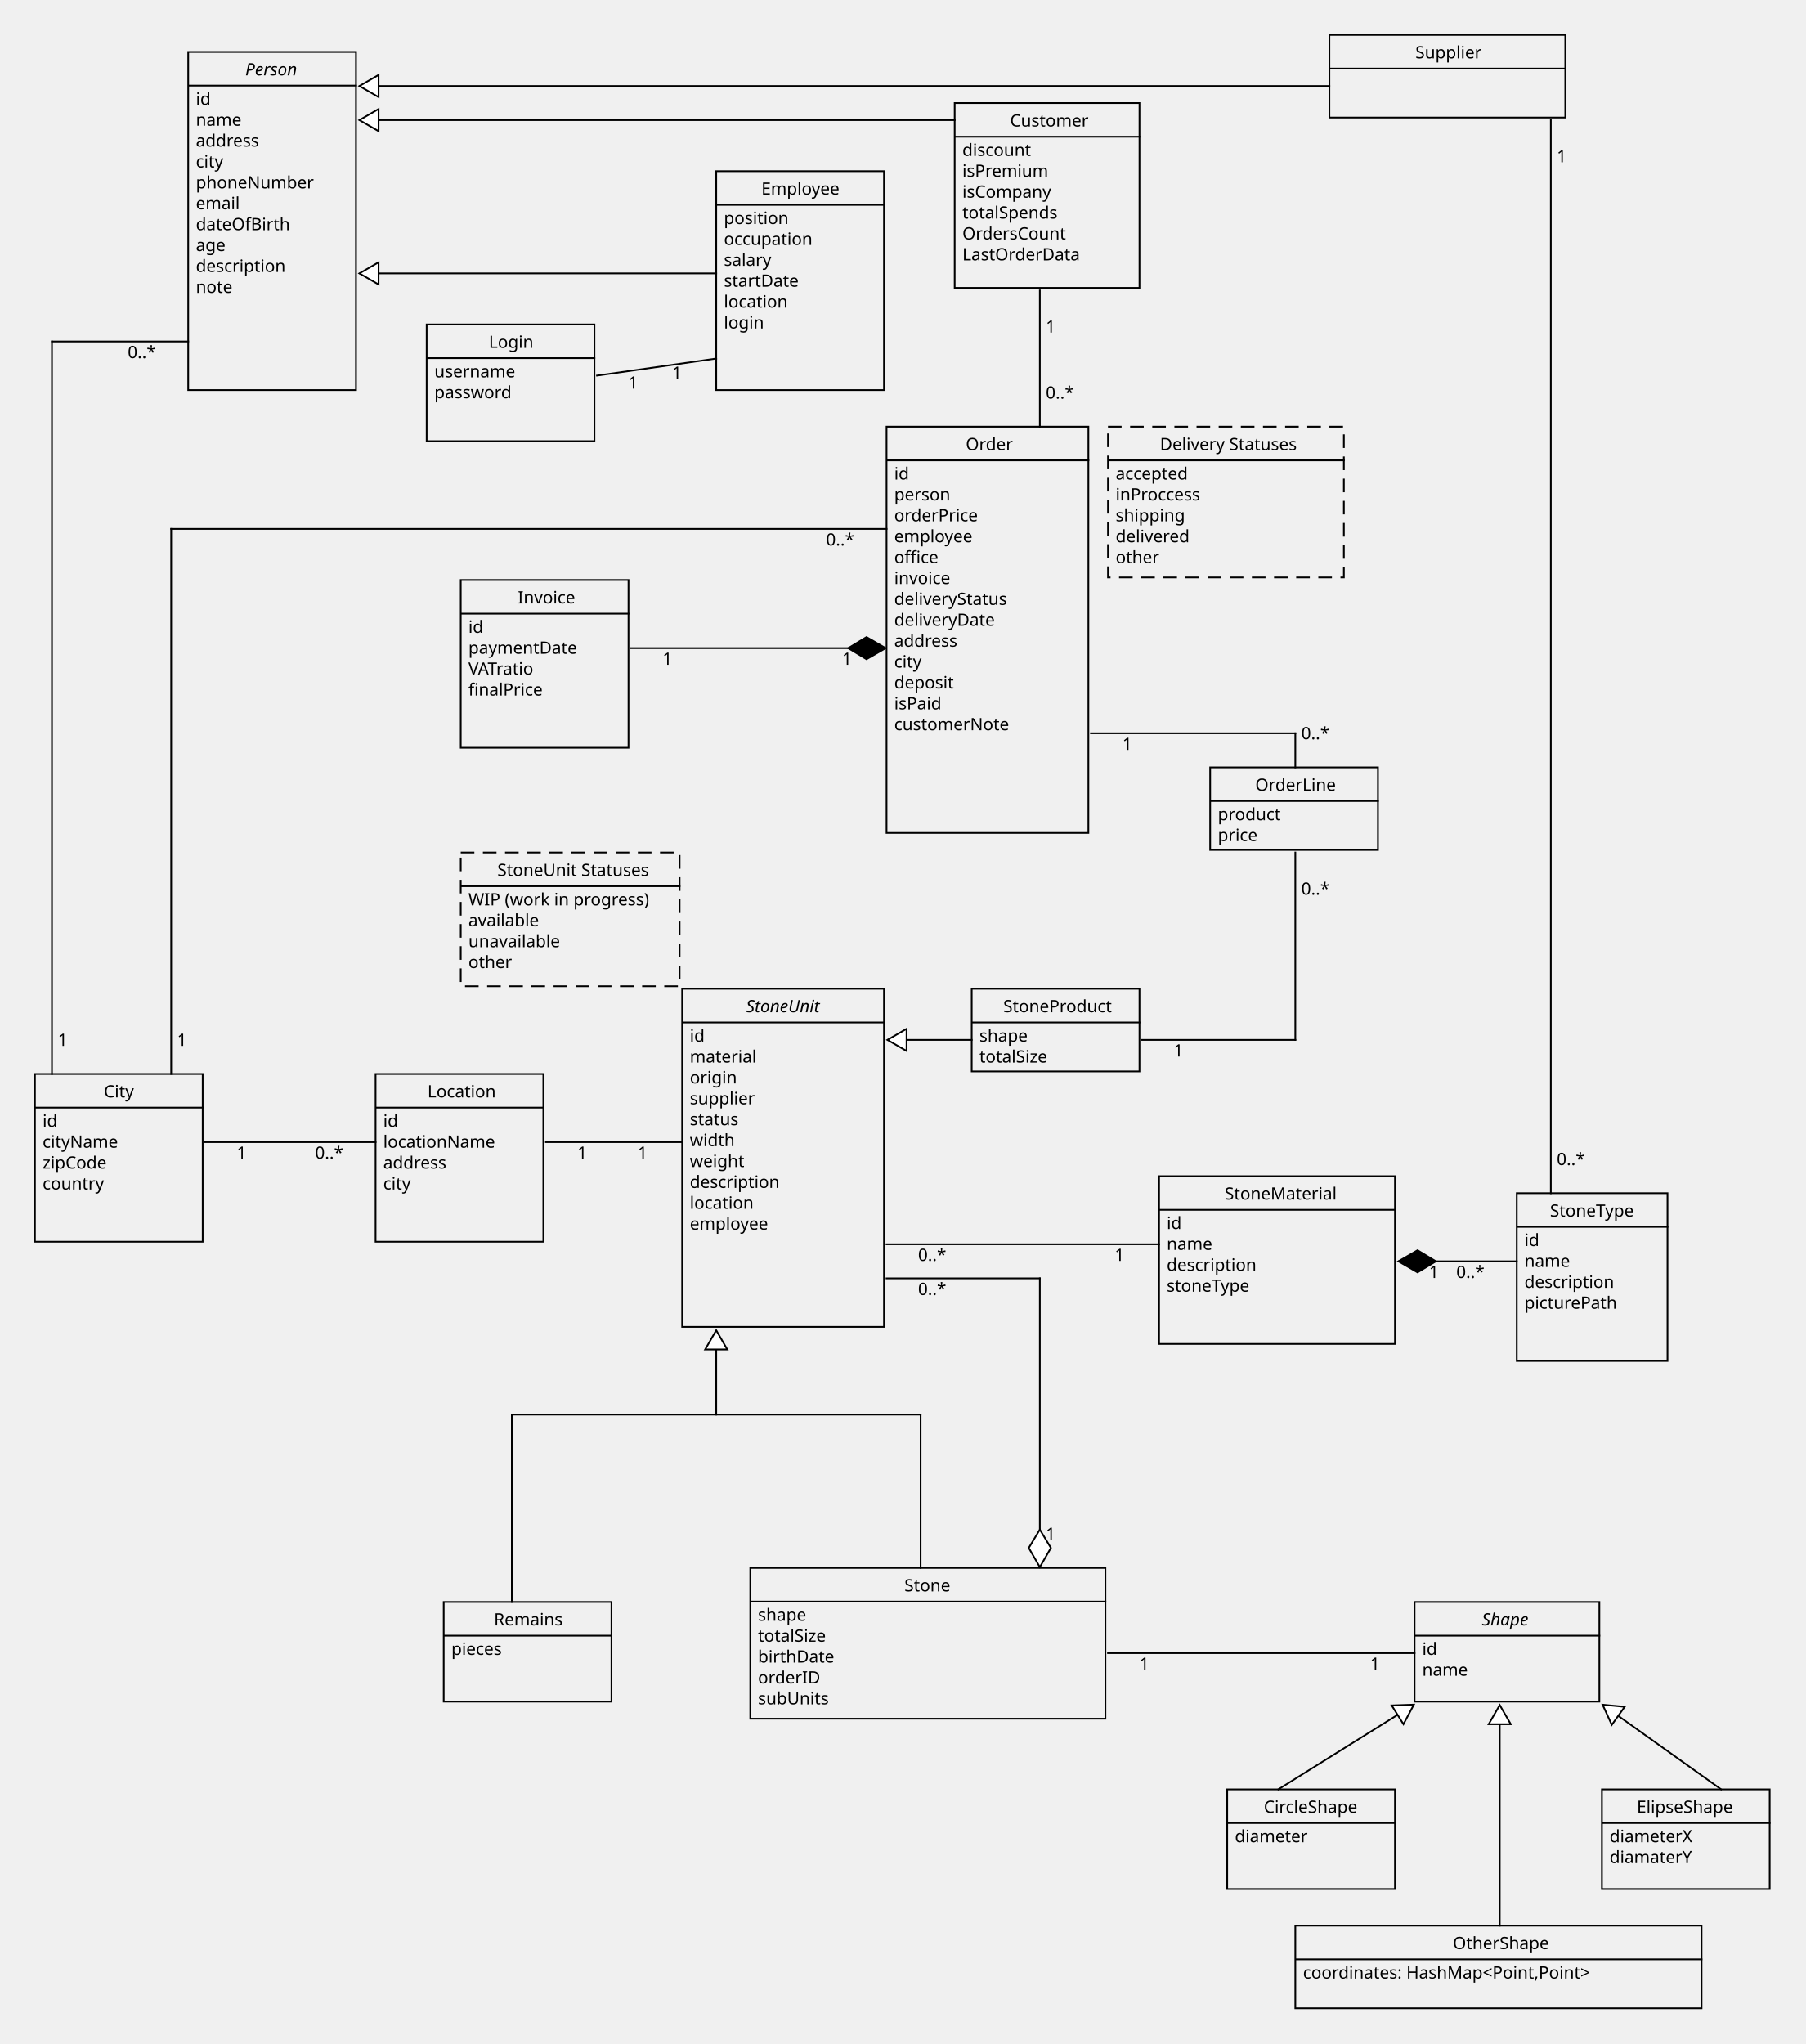
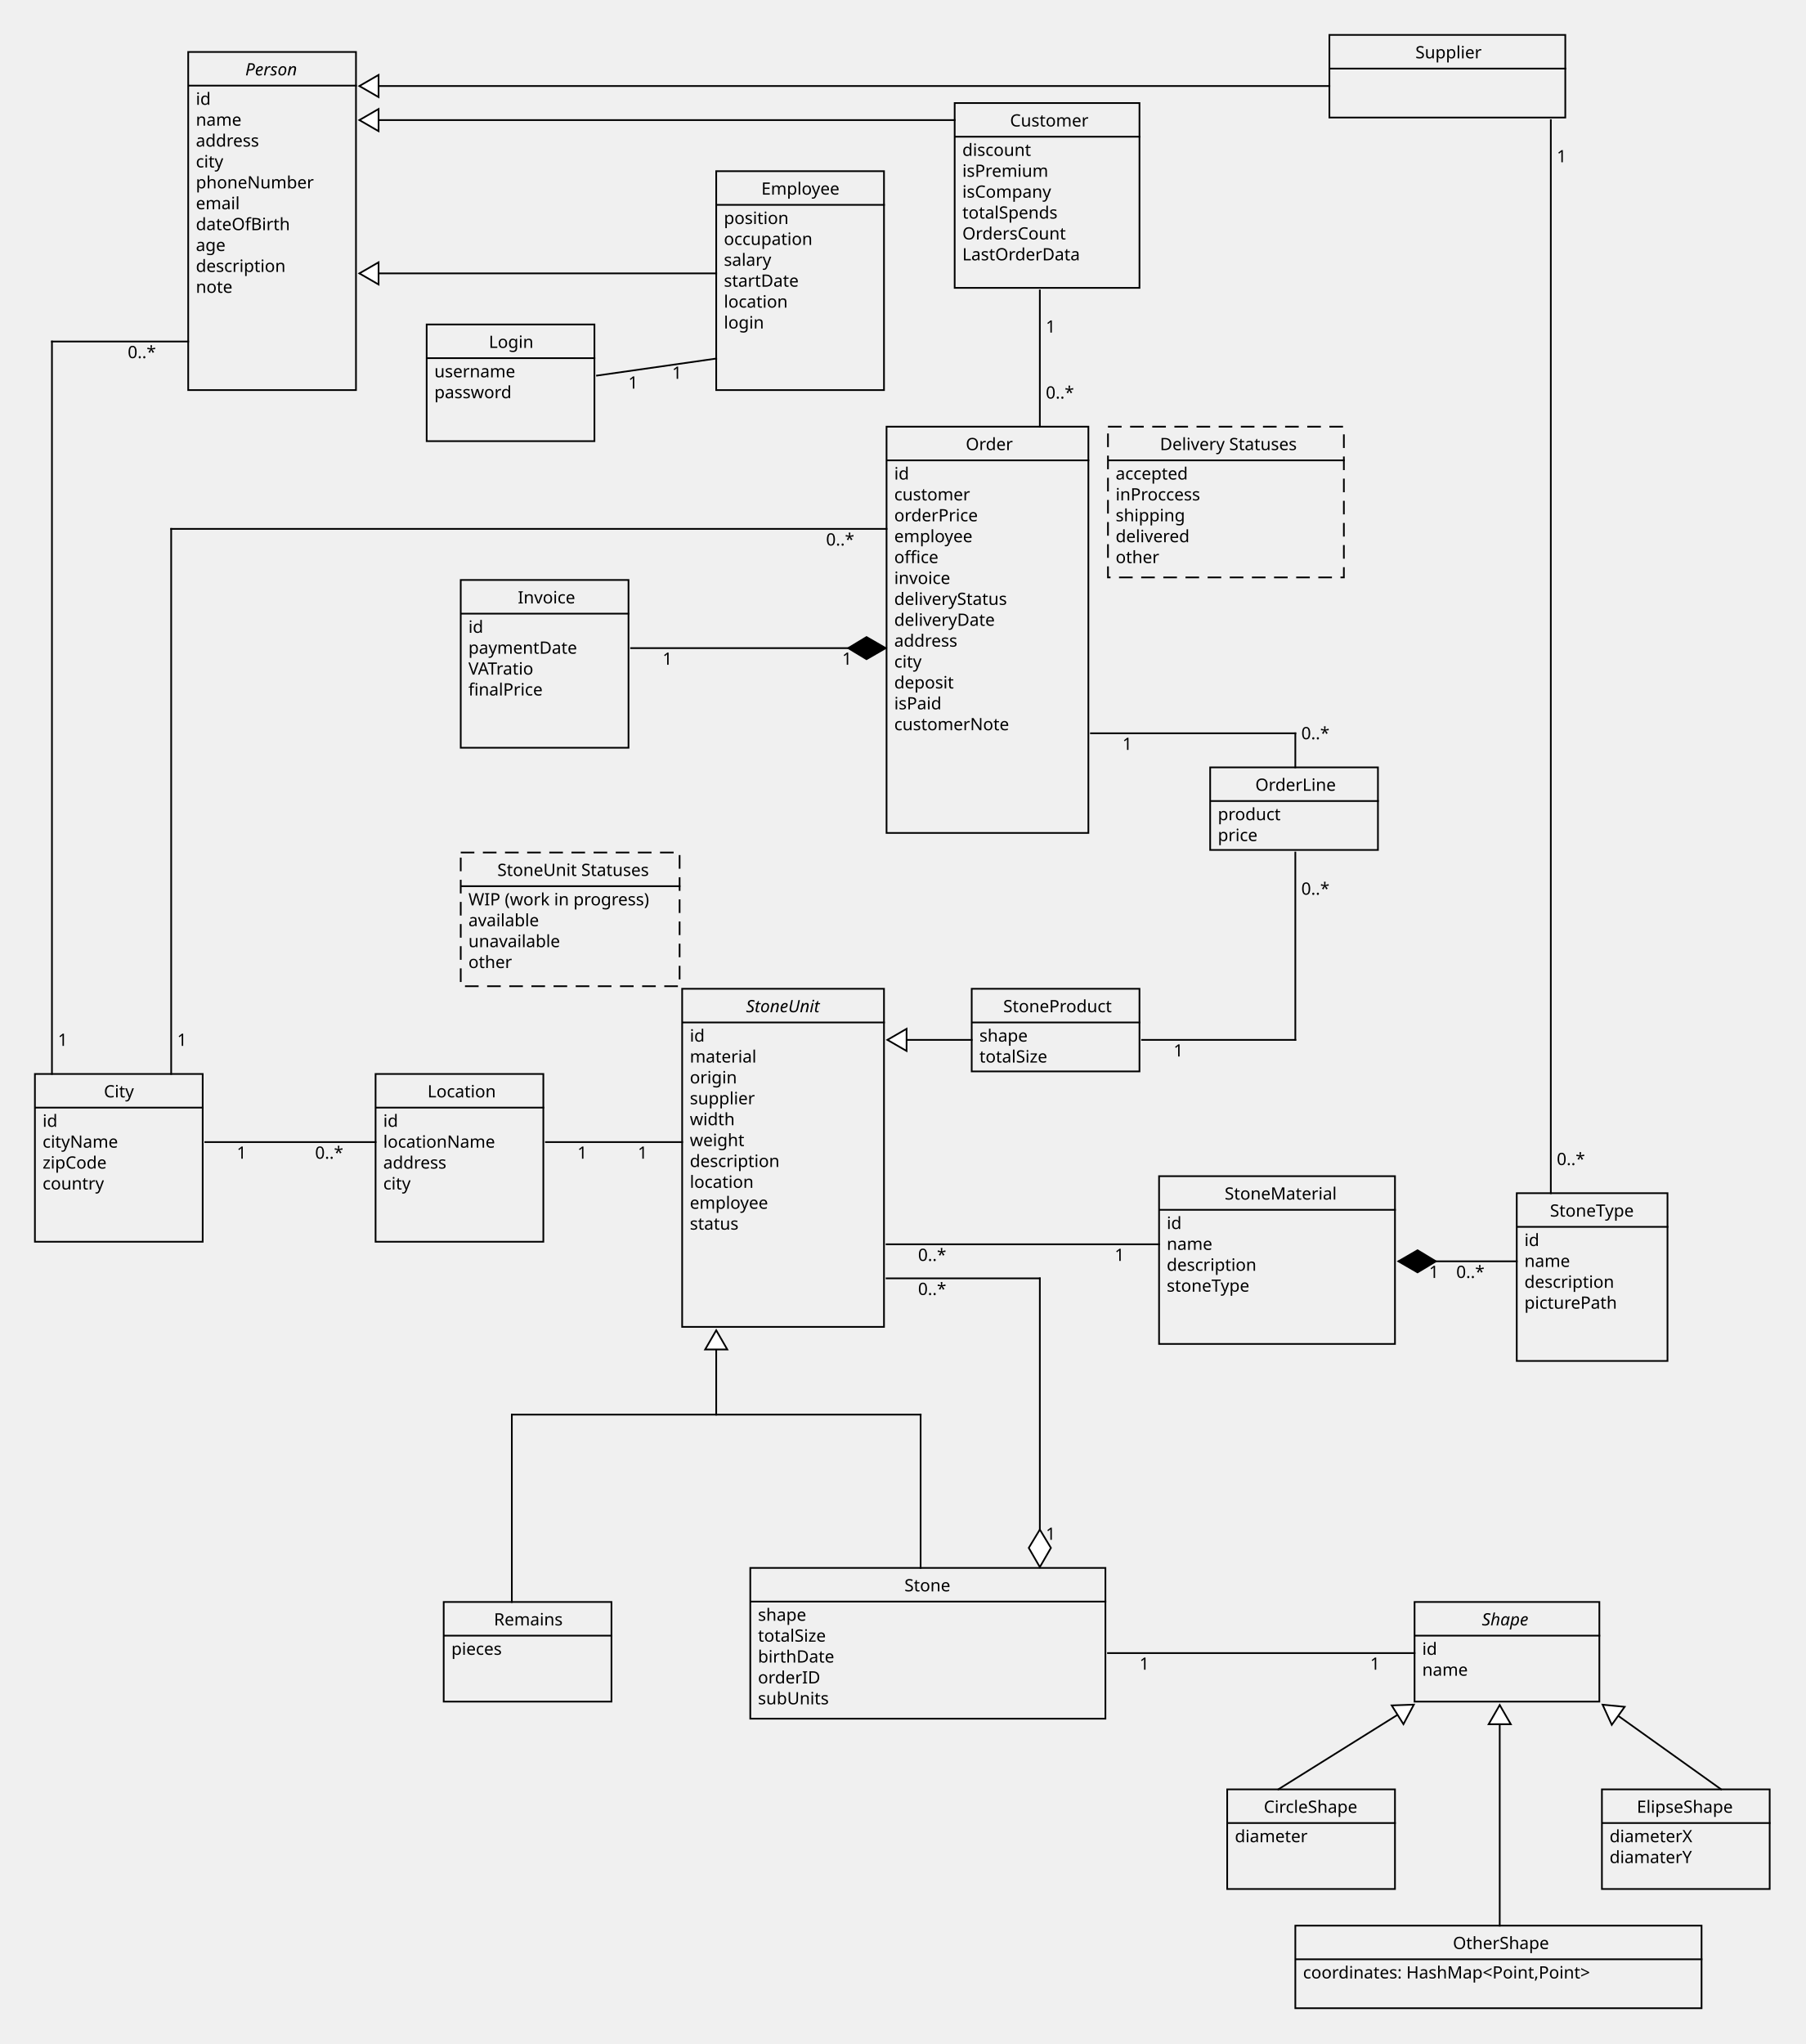
<svg xmlns="http://www.w3.org/2000/svg" fill-opacity="1" color-rendering="auto" color-interpolation="auto" text-rendering="auto" stroke="black" stroke-linecap="square" width="1060" stroke-miterlimit="10" shape-rendering="auto" stroke-opacity="1" fill="black" stroke-dasharray="none" font-weight="normal" stroke-width="1" viewBox="290 140 1060 1200" height="1200" font-family="'Dialog'" font-style="normal" stroke-linejoin="miter" font-size="12px" stroke-dashoffset="0" image-rendering="auto">
  <defs id="genericDefs" />
  <g>
    <defs id="defs1">
      <clipPath clipPathUnits="userSpaceOnUse" id="clipPath1">
        <path d="M0 0 L2147483647 0 L2147483647 2147483647 L0 2147483647 L0 0 Z" />
      </clipPath>
      <clipPath clipPathUnits="userSpaceOnUse" id="clipPath2">
        <path d="M0 0 L0 50 L100 50 L100 0 Z" />
      </clipPath>
      <clipPath clipPathUnits="userSpaceOnUse" id="clipPath3">
        <path d="M0 0 L0 90 L140 90 L140 0 Z" />
      </clipPath>
      <clipPath clipPathUnits="userSpaceOnUse" id="clipPath4">
        <path d="M0 0 L0 70 L100 70 L100 0 Z" />
      </clipPath>
      <clipPath clipPathUnits="userSpaceOnUse" id="clipPath5">
        <path d="M0 0 L0 100 L100 100 L100 0 Z" />
      </clipPath>
      <clipPath clipPathUnits="userSpaceOnUse" id="clipPath6">
        <path d="M0 0 L0 240 L120 240 L120 0 Z" />
      </clipPath>
      <clipPath clipPathUnits="userSpaceOnUse" id="clipPath7">
        <path d="M0 0 L0 130 L100 130 L100 0 Z" />
      </clipPath>
      <clipPath clipPathUnits="userSpaceOnUse" id="clipPath8">
        <path d="M0 0 L0 50 L140 50 L140 0 Z" />
      </clipPath>
      <clipPath clipPathUnits="userSpaceOnUse" id="clipPath9">
        <path d="M0 0 L0 110 L110 110 L110 0 Z" />
      </clipPath>
      <clipPath clipPathUnits="userSpaceOnUse" id="clipPath10">
        <path d="M0 0 L0 200 L100 200 L100 0 Z" />
      </clipPath>
      <clipPath clipPathUnits="userSpaceOnUse" id="clipPath11">
        <path d="M0 0 L0 50 L240 50 L240 0 Z" />
      </clipPath>
      <clipPath clipPathUnits="userSpaceOnUse" id="clipPath12">
        <path d="M0 0 L0 60 L100 60 L100 0 Z" />
      </clipPath>
      <clipPath clipPathUnits="userSpaceOnUse" id="clipPath13">
        <path d="M0 0 L0 80 L130 80 L130 0 Z" />
      </clipPath>
      <clipPath clipPathUnits="userSpaceOnUse" id="clipPath14">
        <path d="M0 0 L0 60 L110 60 L110 0 Z" />
      </clipPath>
      <clipPath clipPathUnits="userSpaceOnUse" id="clipPath15">
        <path d="M0 0 L0 200 L120 200 L120 0 Z" />
      </clipPath>
      <clipPath clipPathUnits="userSpaceOnUse" id="clipPath16">
        <path d="M0 0 L0 90 L210 90 L210 0 Z" />
      </clipPath>
      <clipPath clipPathUnits="userSpaceOnUse" id="clipPath17">
        <path d="M0 0 L0 100 L90 100 L90 0 Z" />
      </clipPath>
      <clipPath clipPathUnits="userSpaceOnUse" id="clipPath18">
        <path d="M0 0 L0 100 L140 100 L140 0 Z" />
      </clipPath>
      <clipPath clipPathUnits="userSpaceOnUse" id="clipPath19">
        <path d="M0 0 L0 30 L80 30 L80 0 Z" />
      </clipPath>
      <clipPath clipPathUnits="userSpaceOnUse" id="clipPath20">
        <path d="M0 0 L0 30 L180 30 L180 0 Z" />
      </clipPath>
      <clipPath clipPathUnits="userSpaceOnUse" id="clipPath21">
        <path d="M0 0 L0 110 L40 110 L40 0 Z" />
      </clipPath>
      <clipPath clipPathUnits="userSpaceOnUse" id="clipPath22">
        <path d="M0 0 L0 30 L240 30 L240 0 Z" />
      </clipPath>
      <clipPath clipPathUnits="userSpaceOnUse" id="clipPath23">
        <path d="M0 0 L0 350 L450 350 L450 0 Z" />
      </clipPath>
      <clipPath clipPathUnits="userSpaceOnUse" id="clipPath24">
        <path d="M0 0 L0 30 L190 30 L190 0 Z" />
      </clipPath>
      <clipPath clipPathUnits="userSpaceOnUse" id="clipPath25">
        <path d="M0 0 L0 140 L130 140 L130 0 Z" />
      </clipPath>
      <clipPath clipPathUnits="userSpaceOnUse" id="clipPath26">
        <path d="M0 0 L0 50 L160 50 L160 0 Z" />
      </clipPath>
      <clipPath clipPathUnits="userSpaceOnUse" id="clipPath27">
        <path d="M0 0 L0 460 L110 460 L110 0 Z" />
      </clipPath>
      <clipPath clipPathUnits="userSpaceOnUse" id="clipPath28">
        <path d="M0 0 L0 40 L100 40 L100 0 Z" />
      </clipPath>
      <clipPath clipPathUnits="userSpaceOnUse" id="clipPath29">
        <path d="M0 0 L0 660 L40 660 L40 0 Z" />
      </clipPath>
      <clipPath clipPathUnits="userSpaceOnUse" id="clipPath30">
        <path d="M0 0 L0 30 L380 30 L380 0 Z" />
      </clipPath>
      <clipPath clipPathUnits="userSpaceOnUse" id="clipPath31">
        <path d="M0 0 L0 30 L600 30 L600 0 Z" />
      </clipPath>
      <clipPath clipPathUnits="userSpaceOnUse" id="clipPath32">
        <path d="M0 0 L0 160 L30 160 L30 0 Z" />
      </clipPath>
      <clipPath clipPathUnits="userSpaceOnUse" id="clipPath33">
        <path d="M0 0 L0 80 L100 80 L100 0 Z" />
      </clipPath>
      <clipPath clipPathUnits="userSpaceOnUse" id="clipPath34">
        <path d="M0 0 L0 30 L130 30 L130 0 Z" />
      </clipPath>
      <clipPath clipPathUnits="userSpaceOnUse" id="clipPath35">
        <path d="M0 0 L0 30 L110 30 L110 0 Z" />
      </clipPath>
      <clipPath clipPathUnits="userSpaceOnUse" id="clipPath36">
        <path d="M0 0 L0 150 L270 150 L270 0 Z" />
      </clipPath>
      <clipPath clipPathUnits="userSpaceOnUse" id="clipPath37">
        <path d="M0 0 L0 80 L110 80 L110 0 Z" />
      </clipPath>
      <clipPath clipPathUnits="userSpaceOnUse" id="clipPath38">
        <path d="M0 0 L0 30 L210 30 L210 0 Z" />
      </clipPath>
      <clipPath clipPathUnits="userSpaceOnUse" id="clipPath39">
        <path d="M0 0 L0 30 L100 30 L100 0 Z" />
      </clipPath>
      <clipPath clipPathUnits="userSpaceOnUse" id="clipPath40">
        <path d="M0 0 L0 80 L30 80 L30 0 Z" />
      </clipPath>
    </defs>
    <g fill="rgb(255,255,255)" fill-opacity="0" transform="translate(860,720)" stroke-opacity="0" stroke="rgb(255,255,255)">
      <rect x="0.5" width="98.5" height="48.5" y="0.5" clip-path="url(#clipPath2)" stroke="none" />
    </g>
    <g transform="translate(860,720)">
      <rect fill="none" x="0.5" width="98.5" height="48.5" y="0.5" clip-path="url(#clipPath2)" />
      <text x="19" font-size="10px" y="14.266" clip-path="url(#clipPath2)" font-family="sans-serif" stroke="none" xml:space="preserve">StoneProduct</text>
      <path fill="none" d="M1 20.266 L99 20.266" clip-path="url(#clipPath2)" />
      <text x="5" font-size="10px" y="31.531" clip-path="url(#clipPath2)" font-family="sans-serif" stroke="none" xml:space="preserve">shape</text>
      <text x="5" font-size="10px" y="43.797" clip-path="url(#clipPath2)" font-family="sans-serif" stroke="none" xml:space="preserve">totalSize</text>
    </g>
    <g fill="rgb(255,255,255)" fill-opacity="0" transform="translate(940,390)" stroke-opacity="0" stroke="rgb(255,255,255)">
      <rect x="0.5" width="138.5" height="88.5" y="0.5" clip-path="url(#clipPath3)" stroke="none" />
    </g>
    <g stroke-dasharray="8,5" stroke-miterlimit="5" transform="translate(940,390)" stroke-linecap="butt">
      <rect fill="none" x="0.5" width="138.5" height="88.5" y="0.5" clip-path="url(#clipPath3)" />
      <text x="31" font-size="10px" y="14.266" clip-path="url(#clipPath3)" font-family="sans-serif" stroke="none" xml:space="preserve">Delivery Statuses</text>
    </g>
    <g font-family="sans-serif" font-size="10px" transform="translate(940,390)">
      <path fill="none" d="M1 20.266 L139 20.266" clip-path="url(#clipPath3)" />
      <text x="5" xml:space="preserve" y="31.531" clip-path="url(#clipPath3)" stroke="none">accepted</text>
      <text x="5" xml:space="preserve" y="43.797" clip-path="url(#clipPath3)" stroke="none">inProccess</text>
      <text x="5" xml:space="preserve" y="56.062" clip-path="url(#clipPath3)" stroke="none">shipping</text>
      <text x="5" xml:space="preserve" y="68.328" clip-path="url(#clipPath3)" stroke="none">delivered</text>
      <text x="5" xml:space="preserve" y="80.594" clip-path="url(#clipPath3)" stroke="none">other</text>
    </g>
    <g fill="rgb(255,255,255)" fill-opacity="0" transform="translate(1000,590)" stroke-opacity="0" stroke="rgb(255,255,255)">
      <rect x="0.5" width="98.5" height="48.5" y="0.5" clip-path="url(#clipPath2)" stroke="none" />
    </g>
    <g transform="translate(1000,590)">
      <rect fill="none" x="0.5" width="98.5" height="48.5" y="0.5" clip-path="url(#clipPath2)" />
      <text x="27" font-size="10px" y="14.266" clip-path="url(#clipPath2)" font-family="sans-serif" stroke="none" xml:space="preserve">OrderLine</text>
      <path fill="none" d="M1 20.266 L99 20.266" clip-path="url(#clipPath2)" />
      <text x="5" font-size="10px" y="31.531" clip-path="url(#clipPath2)" font-family="sans-serif" stroke="none" xml:space="preserve">product</text>
      <text x="5" font-size="10px" y="43.797" clip-path="url(#clipPath2)" font-family="sans-serif" stroke="none" xml:space="preserve">price</text>
    </g>
    <g fill="rgb(255,255,255)" fill-opacity="0" transform="translate(540,330)" stroke-opacity="0" stroke="rgb(255,255,255)">
      <rect x="0.5" width="98.5" height="68.5" y="0.5" clip-path="url(#clipPath4)" stroke="none" />
    </g>
    <g transform="translate(540,330)">
      <rect fill="none" x="0.5" width="98.5" height="68.5" y="0.5" clip-path="url(#clipPath4)" />
      <text x="37" font-size="10px" y="14.266" clip-path="url(#clipPath4)" font-family="sans-serif" stroke="none" xml:space="preserve">Login</text>
      <path fill="none" d="M1 20.266 L99 20.266" clip-path="url(#clipPath4)" />
      <text x="5" font-size="10px" y="31.531" clip-path="url(#clipPath4)" font-family="sans-serif" stroke="none" xml:space="preserve">username</text>
      <text x="5" font-size="10px" y="43.797" clip-path="url(#clipPath4)" font-family="sans-serif" stroke="none" xml:space="preserve">password</text>
    </g>
    <g fill="rgb(255,255,255)" fill-opacity="0" transform="translate(560,480)" stroke-opacity="0" stroke="rgb(255,255,255)">
      <rect x="0.5" width="98.5" height="98.5" y="0.5" clip-path="url(#clipPath5)" stroke="none" />
    </g>
    <g transform="translate(560,480)">
      <rect fill="none" x="0.5" width="98.5" height="98.5" y="0.5" clip-path="url(#clipPath5)" />
      <text x="34" font-size="10px" y="14.266" clip-path="url(#clipPath5)" font-family="sans-serif" stroke="none" xml:space="preserve">Invoice</text>
      <path fill="none" d="M1 20.266 L99 20.266" clip-path="url(#clipPath5)" />
      <text x="5" font-size="10px" y="31.531" clip-path="url(#clipPath5)" font-family="sans-serif" stroke="none" xml:space="preserve">id</text>
      <text x="5" font-size="10px" y="43.797" clip-path="url(#clipPath5)" font-family="sans-serif" stroke="none" xml:space="preserve">paymentDate</text>
      <text x="5" font-size="10px" y="56.062" clip-path="url(#clipPath5)" font-family="sans-serif" stroke="none" xml:space="preserve">VATratio</text>
      <text x="5" font-size="10px" y="68.328" clip-path="url(#clipPath5)" font-family="sans-serif" stroke="none" xml:space="preserve">finalPrice</text>
    </g>
    <g fill="rgb(255,255,255)" fill-opacity="0" transform="translate(810,390)" stroke-opacity="0" stroke="rgb(255,255,255)">
      <rect x="0.5" width="118.5" height="238.5" y="0.5" clip-path="url(#clipPath6)" stroke="none" />
    </g>
    <g transform="translate(810,390)">
      <rect fill="none" x="0.5" width="118.5" height="238.5" y="0.5" clip-path="url(#clipPath6)" />
      <text x="47" font-size="10px" y="14.266" clip-path="url(#clipPath6)" font-family="sans-serif" stroke="none" xml:space="preserve">Order</text>
      <path fill="none" d="M1 20.266 L119 20.266" clip-path="url(#clipPath6)" />
      <text x="5" font-size="10px" y="31.531" clip-path="url(#clipPath6)" font-family="sans-serif" stroke="none" xml:space="preserve">id</text>
-       <text x="5" font-size="10px" y="43.797" clip-path="url(#clipPath6)" font-family="sans-serif" stroke="none" xml:space="preserve">person</text>
+       <text x="5" font-size="10px" y="43.797" clip-path="url(#clipPath6)" font-family="sans-serif" stroke="none" xml:space="preserve">customer</text>
      <text x="5" font-size="10px" y="56.062" clip-path="url(#clipPath6)" font-family="sans-serif" stroke="none" xml:space="preserve">orderPrice</text>
      <text x="5" font-size="10px" y="68.328" clip-path="url(#clipPath6)" font-family="sans-serif" stroke="none" xml:space="preserve">employee</text>
      <text x="5" font-size="10px" y="80.594" clip-path="url(#clipPath6)" font-family="sans-serif" stroke="none" xml:space="preserve">office</text>
      <text x="5" font-size="10px" y="92.859" clip-path="url(#clipPath6)" font-family="sans-serif" stroke="none" xml:space="preserve">invoice</text>
      <text x="5" font-size="10px" y="105.125" clip-path="url(#clipPath6)" font-family="sans-serif" stroke="none" xml:space="preserve">deliveryStatus</text>
      <text x="5" font-size="10px" y="117.391" clip-path="url(#clipPath6)" font-family="sans-serif" stroke="none" xml:space="preserve">deliveryDate</text>
      <text x="5" font-size="10px" y="129.656" clip-path="url(#clipPath6)" font-family="sans-serif" stroke="none" xml:space="preserve">address</text>
      <text x="5" font-size="10px" y="141.922" clip-path="url(#clipPath6)" font-family="sans-serif" stroke="none" xml:space="preserve">city</text>
      <text x="5" font-size="10px" y="154.188" clip-path="url(#clipPath6)" font-family="sans-serif" stroke="none" xml:space="preserve">deposit</text>
      <text x="5" font-size="10px" y="166.453" clip-path="url(#clipPath6)" font-family="sans-serif" stroke="none" xml:space="preserve">isPaid</text>
      <text x="5" font-size="10px" y="178.719" clip-path="url(#clipPath6)" font-family="sans-serif" stroke="none" xml:space="preserve">customerNote</text>
    </g>
    <g fill="rgb(255,255,255)" fill-opacity="0" transform="translate(710,240)" stroke-opacity="0" stroke="rgb(255,255,255)">
      <rect x="0.5" width="98.5" height="128.5" y="0.5" clip-path="url(#clipPath7)" stroke="none" />
    </g>
    <g transform="translate(710,240)">
      <rect fill="none" x="0.5" width="98.5" height="128.5" y="0.5" clip-path="url(#clipPath7)" />
      <text x="27" font-size="10px" y="14.266" clip-path="url(#clipPath7)" font-family="sans-serif" stroke="none" xml:space="preserve">Employee</text>
      <path fill="none" d="M1 20.266 L99 20.266" clip-path="url(#clipPath7)" />
      <text x="5" font-size="10px" y="31.531" clip-path="url(#clipPath7)" font-family="sans-serif" stroke="none" xml:space="preserve">position</text>
      <text x="5" font-size="10px" y="43.797" clip-path="url(#clipPath7)" font-family="sans-serif" stroke="none" xml:space="preserve">occupation</text>
      <text x="5" font-size="10px" y="56.062" clip-path="url(#clipPath7)" font-family="sans-serif" stroke="none" xml:space="preserve">salary</text>
      <text x="5" font-size="10px" y="68.328" clip-path="url(#clipPath7)" font-family="sans-serif" stroke="none" xml:space="preserve">startDate</text>
      <text x="5" font-size="10px" y="80.594" clip-path="url(#clipPath7)" font-family="sans-serif" stroke="none" xml:space="preserve">location</text>
      <text x="5" font-size="10px" y="92.859" clip-path="url(#clipPath7)" font-family="sans-serif" stroke="none" xml:space="preserve">login</text>
    </g>
    <g fill="rgb(255,255,255)" fill-opacity="0" transform="translate(1070,160)" stroke-opacity="0" stroke="rgb(255,255,255)">
      <rect x="0.5" width="138.5" height="48.5" y="0.5" clip-path="url(#clipPath8)" stroke="none" />
    </g>
    <g transform="translate(1070,160)">
      <rect fill="none" x="0.5" width="138.5" height="48.5" y="0.5" clip-path="url(#clipPath8)" />
      <text x="51" font-size="10px" y="14.266" clip-path="url(#clipPath8)" font-family="sans-serif" stroke="none" xml:space="preserve">Supplier</text>
      <path fill="none" d="M1 20.266 L139 20.266" clip-path="url(#clipPath8)" />
    </g>
    <g fill="rgb(255,255,255)" fill-opacity="0" transform="translate(850,200)" stroke-opacity="0" stroke="rgb(255,255,255)">
      <rect x="0.5" width="108.5" height="108.5" y="0.5" clip-path="url(#clipPath9)" stroke="none" />
    </g>
    <g transform="translate(850,200)">
      <rect fill="none" x="0.5" width="108.5" height="108.5" y="0.5" clip-path="url(#clipPath9)" />
      <text x="33" font-size="10px" y="14.266" clip-path="url(#clipPath9)" font-family="sans-serif" stroke="none" xml:space="preserve">Customer</text>
      <path fill="none" d="M1 20.266 L109 20.266" clip-path="url(#clipPath9)" />
      <text x="5" font-size="10px" y="31.531" clip-path="url(#clipPath9)" font-family="sans-serif" stroke="none" xml:space="preserve">discount</text>
      <text x="5" font-size="10px" y="43.797" clip-path="url(#clipPath9)" font-family="sans-serif" stroke="none" xml:space="preserve">isPremium</text>
      <text x="5" font-size="10px" y="56.062" clip-path="url(#clipPath9)" font-family="sans-serif" stroke="none" xml:space="preserve">isCompany</text>
      <text x="5" font-size="10px" y="68.328" clip-path="url(#clipPath9)" font-family="sans-serif" stroke="none" xml:space="preserve">totalSpends</text>
      <text x="5" font-size="10px" y="80.594" clip-path="url(#clipPath9)" font-family="sans-serif" stroke="none" xml:space="preserve">OrdersCount</text>
      <text x="5" font-size="10px" y="92.859" clip-path="url(#clipPath9)" font-family="sans-serif" stroke="none" xml:space="preserve">LastOrderData</text>
    </g>
    <g fill="rgb(255,255,255)" fill-opacity="0" transform="translate(400,170)" stroke-opacity="0" stroke="rgb(255,255,255)">
      <rect x="0.5" width="98.5" height="198.5" y="0.5" clip-path="url(#clipPath10)" stroke="none" />
    </g>
    <g transform="translate(400,170)">
      <rect fill="none" x="0.5" width="98.5" height="198.5" y="0.5" clip-path="url(#clipPath10)" />
      <text x="34" font-size="10px" y="14.266" clip-path="url(#clipPath10)" font-family="sans-serif" font-style="italic" stroke="none" xml:space="preserve">Person</text>
      <path fill="none" d="M1 20.266 L99 20.266" clip-path="url(#clipPath10)" />
      <text x="5" font-size="10px" y="31.531" clip-path="url(#clipPath10)" font-family="sans-serif" stroke="none" xml:space="preserve">id</text>
      <text x="5" font-size="10px" y="43.797" clip-path="url(#clipPath10)" font-family="sans-serif" stroke="none" xml:space="preserve">name</text>
      <text x="5" font-size="10px" y="56.062" clip-path="url(#clipPath10)" font-family="sans-serif" stroke="none" xml:space="preserve">address</text>
      <text x="5" font-size="10px" y="68.328" clip-path="url(#clipPath10)" font-family="sans-serif" stroke="none" xml:space="preserve">city</text>
      <text x="5" font-size="10px" y="80.594" clip-path="url(#clipPath10)" font-family="sans-serif" stroke="none" xml:space="preserve">phoneNumber</text>
      <text x="5" font-size="10px" y="92.859" clip-path="url(#clipPath10)" font-family="sans-serif" stroke="none" xml:space="preserve">email</text>
      <text x="5" font-size="10px" y="105.125" clip-path="url(#clipPath10)" font-family="sans-serif" stroke="none" xml:space="preserve">dateOfBirth</text>
      <text x="5" font-size="10px" y="117.391" clip-path="url(#clipPath10)" font-family="sans-serif" stroke="none" xml:space="preserve">age</text>
      <text x="5" font-size="10px" y="129.656" clip-path="url(#clipPath10)" font-family="sans-serif" stroke="none" xml:space="preserve">description</text>
      <text x="5" font-size="10px" y="141.922" clip-path="url(#clipPath10)" font-family="sans-serif" stroke="none" xml:space="preserve">note</text>
    </g>
    <g fill="rgb(255,255,255)" fill-opacity="0" transform="translate(1050,1270)" stroke-opacity="0" stroke="rgb(255,255,255)">
      <rect x="0.5" width="238.5" height="48.5" y="0.5" clip-path="url(#clipPath11)" stroke="none" />
    </g>
    <g transform="translate(1050,1270)">
      <rect fill="none" x="0.5" width="238.5" height="48.5" y="0.5" clip-path="url(#clipPath11)" />
      <text x="93" font-size="10px" y="14.266" clip-path="url(#clipPath11)" font-family="sans-serif" stroke="none" xml:space="preserve">OtherShape</text>
      <path fill="none" d="M1 20.266 L239 20.266" clip-path="url(#clipPath11)" />
      <text x="5" font-size="10px" y="31.531" clip-path="url(#clipPath11)" font-family="sans-serif" stroke="none" xml:space="preserve">coordinates: HashMap&lt;Point,Point&gt;</text>
    </g>
    <g fill="rgb(255,255,255)" fill-opacity="0" transform="translate(1230,1190)" stroke-opacity="0" stroke="rgb(255,255,255)">
      <rect x="0.5" width="98.5" height="58.5" y="0.5" clip-path="url(#clipPath12)" stroke="none" />
    </g>
    <g transform="translate(1230,1190)">
      <rect fill="none" x="0.5" width="98.5" height="58.5" y="0.5" clip-path="url(#clipPath12)" />
      <text x="21" font-size="10px" y="14.266" clip-path="url(#clipPath12)" font-family="sans-serif" stroke="none" xml:space="preserve">ElipseShape</text>
      <path fill="none" d="M1 20.266 L99 20.266" clip-path="url(#clipPath12)" />
      <text x="5" font-size="10px" y="31.531" clip-path="url(#clipPath12)" font-family="sans-serif" stroke="none" xml:space="preserve">diameterX</text>
      <text x="5" font-size="10px" y="43.797" clip-path="url(#clipPath12)" font-family="sans-serif" stroke="none" xml:space="preserve">diamaterY</text>
    </g>
    <g fill="rgb(255,255,255)" fill-opacity="0" transform="translate(310,770)" stroke-opacity="0" stroke="rgb(255,255,255)">
      <rect x="0.5" width="98.5" height="98.5" y="0.5" clip-path="url(#clipPath5)" stroke="none" />
    </g>
    <g transform="translate(310,770)">
      <rect fill="none" x="0.5" width="98.5" height="98.5" y="0.5" clip-path="url(#clipPath5)" />
      <text x="41" font-size="10px" y="14.266" clip-path="url(#clipPath5)" font-family="sans-serif" stroke="none" xml:space="preserve">City</text>
      <path fill="none" d="M1 20.266 L99 20.266" clip-path="url(#clipPath5)" />
      <text x="5" font-size="10px" y="31.531" clip-path="url(#clipPath5)" font-family="sans-serif" stroke="none" xml:space="preserve">id</text>
      <text x="5" font-size="10px" y="43.797" clip-path="url(#clipPath5)" font-family="sans-serif" stroke="none" xml:space="preserve">cityName</text>
      <text x="5" font-size="10px" y="56.062" clip-path="url(#clipPath5)" font-family="sans-serif" stroke="none" xml:space="preserve">zipCode</text>
      <text x="5" font-size="10px" y="68.328" clip-path="url(#clipPath5)" font-family="sans-serif" stroke="none" xml:space="preserve">country</text>
    </g>
    <g fill="rgb(255,255,255)" fill-opacity="0" transform="translate(510,770)" stroke-opacity="0" stroke="rgb(255,255,255)">
      <rect x="0.5" width="98.5" height="98.5" y="0.5" clip-path="url(#clipPath5)" stroke="none" />
    </g>
    <g transform="translate(510,770)">
      <rect fill="none" x="0.5" width="98.5" height="98.5" y="0.5" clip-path="url(#clipPath5)" />
      <text x="31" font-size="10px" y="14.266" clip-path="url(#clipPath5)" font-family="sans-serif" stroke="none" xml:space="preserve">Location</text>
      <path fill="none" d="M1 20.266 L99 20.266" clip-path="url(#clipPath5)" />
      <text x="5" font-size="10px" y="31.531" clip-path="url(#clipPath5)" font-family="sans-serif" stroke="none" xml:space="preserve">id</text>
      <text x="5" font-size="10px" y="43.797" clip-path="url(#clipPath5)" font-family="sans-serif" stroke="none" xml:space="preserve">locationName</text>
      <text x="5" font-size="10px" y="56.062" clip-path="url(#clipPath5)" font-family="sans-serif" stroke="none" xml:space="preserve">address</text>
      <text x="5" font-size="10px" y="68.328" clip-path="url(#clipPath5)" font-family="sans-serif" stroke="none" xml:space="preserve">city</text>
    </g>
    <g fill="rgb(255,255,255)" fill-opacity="0" transform="translate(560,640)" stroke-opacity="0" stroke="rgb(255,255,255)">
      <rect x="0.5" width="128.5" height="78.5" y="0.5" clip-path="url(#clipPath13)" stroke="none" />
    </g>
    <g stroke-dasharray="8,5" stroke-miterlimit="5" transform="translate(560,640)" stroke-linecap="butt">
      <rect fill="none" x="0.5" width="128.5" height="78.5" y="0.5" clip-path="url(#clipPath13)" />
      <text x="22" font-size="10px" y="14.266" clip-path="url(#clipPath13)" font-family="sans-serif" stroke="none" xml:space="preserve">StoneUnit Statuses</text>
    </g>
    <g font-family="sans-serif" font-size="10px" transform="translate(560,640)">
      <path fill="none" d="M1 20.266 L129 20.266" clip-path="url(#clipPath13)" />
      <text x="5" xml:space="preserve" y="31.531" clip-path="url(#clipPath13)" stroke="none">WIP (work in progress)</text>
      <text x="5" xml:space="preserve" y="43.797" clip-path="url(#clipPath13)" stroke="none">available</text>
      <text x="5" xml:space="preserve" y="56.062" clip-path="url(#clipPath13)" stroke="none">unavailable</text>
      <text x="5" xml:space="preserve" y="68.328" clip-path="url(#clipPath13)" stroke="none">other</text>
    </g>
    <g fill="rgb(255,255,255)" fill-opacity="0" transform="translate(1010,1190)" stroke-opacity="0" stroke="rgb(255,255,255)">
      <rect x="0.5" width="98.5" height="58.5" y="0.5" clip-path="url(#clipPath12)" stroke="none" />
    </g>
    <g transform="translate(1010,1190)">
      <rect fill="none" x="0.5" width="98.5" height="58.5" y="0.5" clip-path="url(#clipPath12)" />
      <text x="22" font-size="10px" y="14.266" clip-path="url(#clipPath12)" font-family="sans-serif" stroke="none" xml:space="preserve">CircleShape</text>
      <path fill="none" d="M1 20.266 L99 20.266" clip-path="url(#clipPath12)" />
      <text x="5" font-size="10px" y="31.531" clip-path="url(#clipPath12)" font-family="sans-serif" stroke="none" xml:space="preserve">diameter</text>
    </g>
    <g fill="rgb(255,255,255)" fill-opacity="0" transform="translate(1120,1080)" stroke-opacity="0" stroke="rgb(255,255,255)">
      <rect x="0.5" width="108.5" height="58.5" y="0.5" clip-path="url(#clipPath14)" stroke="none" />
    </g>
    <g transform="translate(1120,1080)">
      <rect fill="none" x="0.5" width="108.5" height="58.5" y="0.5" clip-path="url(#clipPath14)" />
      <text x="40" font-size="10px" y="14.266" clip-path="url(#clipPath14)" font-family="sans-serif" font-style="italic" stroke="none" xml:space="preserve">Shape</text>
      <path fill="none" d="M1 20.266 L109 20.266" clip-path="url(#clipPath14)" />
      <text x="5" font-size="10px" y="31.531" clip-path="url(#clipPath14)" font-family="sans-serif" stroke="none" xml:space="preserve">id</text>
      <text x="5" font-size="10px" y="43.797" clip-path="url(#clipPath14)" font-family="sans-serif" stroke="none" xml:space="preserve">name</text>
    </g>
    <g fill="rgb(255,255,255)" fill-opacity="0" transform="translate(690,720)" stroke-opacity="0" stroke="rgb(255,255,255)">
      <rect x="0.5" width="118.5" height="198.5" y="0.5" clip-path="url(#clipPath15)" stroke="none" />
    </g>
    <g transform="translate(690,720)">
      <rect fill="none" x="0.5" width="118.5" height="198.5" y="0.5" clip-path="url(#clipPath15)" />
      <text x="38" font-size="10px" y="14.266" clip-path="url(#clipPath15)" font-family="sans-serif" font-style="italic" stroke="none" xml:space="preserve">StoneUnit</text>
      <path fill="none" d="M1 20.266 L119 20.266" clip-path="url(#clipPath15)" />
      <text x="5" font-size="10px" y="31.531" clip-path="url(#clipPath15)" font-family="sans-serif" stroke="none" xml:space="preserve">id</text>
      <text x="5" font-size="10px" y="43.797" clip-path="url(#clipPath15)" font-family="sans-serif" stroke="none" xml:space="preserve">material</text>
      <text x="5" font-size="10px" y="56.062" clip-path="url(#clipPath15)" font-family="sans-serif" stroke="none" xml:space="preserve">origin</text>
      <text x="5" font-size="10px" y="68.328" clip-path="url(#clipPath15)" font-family="sans-serif" stroke="none" xml:space="preserve">supplier</text>
-       <text x="5" font-size="10px" y="80.594" clip-path="url(#clipPath15)" font-family="sans-serif" stroke="none" xml:space="preserve">status</text>
-       <text x="5" font-size="10px" y="92.859" clip-path="url(#clipPath15)" font-family="sans-serif" stroke="none" xml:space="preserve">width</text>
-       <text x="5" font-size="10px" y="105.125" clip-path="url(#clipPath15)" font-family="sans-serif" stroke="none" xml:space="preserve">weight</text>
-       <text x="5" font-size="10px" y="117.391" clip-path="url(#clipPath15)" font-family="sans-serif" stroke="none" xml:space="preserve">description</text>
-       <text x="5" font-size="10px" y="129.656" clip-path="url(#clipPath15)" font-family="sans-serif" stroke="none" xml:space="preserve">location</text>
-       <text x="5" font-size="10px" y="141.922" clip-path="url(#clipPath15)" font-family="sans-serif" stroke="none" xml:space="preserve">employee</text>
+       <text x="5" font-size="10px" y="80.594" clip-path="url(#clipPath15)" font-family="sans-serif" stroke="none" xml:space="preserve">width</text>
+       <text x="5" font-size="10px" y="92.859" clip-path="url(#clipPath15)" font-family="sans-serif" stroke="none" xml:space="preserve">weight</text>
+       <text x="5" font-size="10px" y="105.125" clip-path="url(#clipPath15)" font-family="sans-serif" stroke="none" xml:space="preserve">description</text>
+       <text x="5" font-size="10px" y="117.391" clip-path="url(#clipPath15)" font-family="sans-serif" stroke="none" xml:space="preserve">location</text>
+       <text x="5" font-size="10px" y="129.656" clip-path="url(#clipPath15)" font-family="sans-serif" stroke="none" xml:space="preserve">employee</text>
+       <text x="5" font-size="10px" y="141.922" clip-path="url(#clipPath15)" font-family="sans-serif" stroke="none" xml:space="preserve">status</text>
    </g>
    <g fill="rgb(255,255,255)" fill-opacity="0" transform="translate(550,1080)" stroke-opacity="0" stroke="rgb(255,255,255)">
      <rect x="0.5" width="98.5" height="58.5" y="0.5" clip-path="url(#clipPath12)" stroke="none" />
    </g>
    <g transform="translate(550,1080)">
      <rect fill="none" x="0.5" width="98.5" height="58.5" y="0.5" clip-path="url(#clipPath12)" />
      <text x="30" font-size="10px" y="14.266" clip-path="url(#clipPath12)" font-family="sans-serif" stroke="none" xml:space="preserve">Remains</text>
      <path fill="none" d="M1 20.266 L99 20.266" clip-path="url(#clipPath12)" />
      <text x="5" font-size="10px" y="31.531" clip-path="url(#clipPath12)" font-family="sans-serif" stroke="none" xml:space="preserve">pieces</text>
    </g>
    <g fill="rgb(255,255,255)" fill-opacity="0" transform="translate(730,1060)" stroke-opacity="0" stroke="rgb(255,255,255)">
      <rect x="0.5" width="208.5" height="88.5" y="0.5" clip-path="url(#clipPath16)" stroke="none" />
    </g>
    <g transform="translate(730,1060)">
      <rect fill="none" x="0.5" width="208.5" height="88.5" y="0.5" clip-path="url(#clipPath16)" />
      <text x="91" font-size="10px" y="14.266" clip-path="url(#clipPath16)" font-family="sans-serif" stroke="none" xml:space="preserve">Stone</text>
      <path fill="none" d="M1 20.266 L209 20.266" clip-path="url(#clipPath16)" />
      <text x="5" font-size="10px" y="31.531" clip-path="url(#clipPath16)" font-family="sans-serif" stroke="none" xml:space="preserve">shape</text>
      <text x="5" font-size="10px" y="43.797" clip-path="url(#clipPath16)" font-family="sans-serif" stroke="none" xml:space="preserve">totalSize</text>
      <text x="5" font-size="10px" y="56.062" clip-path="url(#clipPath16)" font-family="sans-serif" stroke="none" xml:space="preserve">birthDate</text>
      <text x="5" font-size="10px" y="68.328" clip-path="url(#clipPath16)" font-family="sans-serif" stroke="none" xml:space="preserve">orderID</text>
      <text x="5" font-size="10px" y="80.594" clip-path="url(#clipPath16)" font-family="sans-serif" stroke="none" xml:space="preserve">subUnits</text>
    </g>
    <g fill="rgb(255,255,255)" fill-opacity="0" transform="translate(1180,840)" stroke-opacity="0" stroke="rgb(255,255,255)">
      <rect x="0.5" width="88.5" height="98.5" y="0.5" clip-path="url(#clipPath17)" stroke="none" />
    </g>
    <g transform="translate(1180,840)">
      <rect fill="none" x="0.5" width="88.5" height="98.5" y="0.5" clip-path="url(#clipPath17)" />
      <text x="20" font-size="10px" y="14.266" clip-path="url(#clipPath17)" font-family="sans-serif" stroke="none" xml:space="preserve">StoneType</text>
      <path fill="none" d="M1 20.266 L89 20.266" clip-path="url(#clipPath17)" />
      <text x="5" font-size="10px" y="31.531" clip-path="url(#clipPath17)" font-family="sans-serif" stroke="none" xml:space="preserve">id</text>
      <text x="5" font-size="10px" y="43.797" clip-path="url(#clipPath17)" font-family="sans-serif" stroke="none" xml:space="preserve">name</text>
      <text x="5" font-size="10px" y="56.062" clip-path="url(#clipPath17)" font-family="sans-serif" stroke="none" xml:space="preserve">description</text>
      <text x="5" font-size="10px" y="68.328" clip-path="url(#clipPath17)" font-family="sans-serif" stroke="none" xml:space="preserve">picturePath</text>
    </g>
    <g fill="rgb(255,255,255)" fill-opacity="0" transform="translate(970,830)" stroke-opacity="0" stroke="rgb(255,255,255)">
      <rect x="0.5" width="138.5" height="98.5" y="0.5" clip-path="url(#clipPath18)" stroke="none" />
    </g>
    <g transform="translate(970,830)">
      <rect fill="none" x="0.5" width="138.5" height="98.5" y="0.5" clip-path="url(#clipPath18)" />
      <text x="39" font-size="10px" y="14.266" clip-path="url(#clipPath18)" font-family="sans-serif" stroke="none" xml:space="preserve">StoneMaterial</text>
      <path fill="none" d="M1 20.266 L139 20.266" clip-path="url(#clipPath18)" />
      <text x="5" font-size="10px" y="31.531" clip-path="url(#clipPath18)" font-family="sans-serif" stroke="none" xml:space="preserve">id</text>
      <text x="5" font-size="10px" y="43.797" clip-path="url(#clipPath18)" font-family="sans-serif" stroke="none" xml:space="preserve">name</text>
      <text x="5" font-size="10px" y="56.062" clip-path="url(#clipPath18)" font-family="sans-serif" stroke="none" xml:space="preserve">description</text>
      <text x="5" font-size="10px" y="68.328" clip-path="url(#clipPath18)" font-family="sans-serif" stroke="none" xml:space="preserve">stoneType</text>
    </g>
    <g transform="translate(800,740)">
      <path fill="none" d="M11.5 10.5 L60.5 10.5" clip-path="url(#clipPath19)" />
      <path fill="white" d="M22.258 17 L11 10.5 L22.258 4 Z" clip-path="url(#clipPath19)" stroke="none" />
      <path fill="none" d="M22.258 17 L11 10.5 L22.258 4 Z" clip-path="url(#clipPath19)" />
    </g>
    <g transform="translate(650,510)">
      <path fill="none" d="M159.5 10.5 L10.5 10.5" clip-path="url(#clipPath20)" />
      <path d="M148.742 4 L160 10.5 L148.742 17 L137.983 10.5 Z" clip-path="url(#clipPath20)" stroke="none" />
      <path fill="none" d="M148.742 4 L160 10.5 L148.742 17 L137.983 10.5 Z" clip-path="url(#clipPath20)" />
      <text x="134.439" font-size="10px" y="20.266" clip-path="url(#clipPath20)" font-family="sans-serif" stroke="none" xml:space="preserve">1</text>
      <text x="29" font-size="10px" y="20.266" clip-path="url(#clipPath20)" font-family="sans-serif" stroke="none" xml:space="preserve">1</text>
    </g>
    <g transform="translate(890,300)">
      <path fill="none" d="M10.5 90.5 L10.5 10.5" clip-path="url(#clipPath21)" />
      <text x="14" font-size="10px" y="74" clip-path="url(#clipPath21)" font-family="sans-serif" stroke="none" xml:space="preserve">0..*</text>
      <text x="14" font-size="10px" y="35.266" clip-path="url(#clipPath21)" font-family="sans-serif" stroke="none" xml:space="preserve">1</text>
    </g>
    <g transform="translate(490,290)">
      <path fill="none" d="M11.5 10.5 L220.5 10.5" clip-path="url(#clipPath22)" />
      <path fill="white" d="M22.258 17 L11 10.5 L22.258 4 Z" clip-path="url(#clipPath22)" stroke="none" />
      <path fill="none" d="M22.258 17 L11 10.5 L22.258 4 Z" clip-path="url(#clipPath22)" />
    </g>
    <g transform="translate(380,440)">
      <path fill="none" d="M430.5 10.5 L10.5 10.5" clip-path="url(#clipPath23)" />
      <path fill="none" d="M10.5 10.5 L10.5 330.5" clip-path="url(#clipPath23)" />
      <text x="394.99" font-size="10px" y="20.266" clip-path="url(#clipPath23)" font-family="sans-serif" stroke="none" xml:space="preserve">0..*</text>
      <text x="14" font-size="10px" y="314" clip-path="url(#clipPath23)" font-family="sans-serif" stroke="none" xml:space="preserve">1</text>
    </g>
    <g transform="translate(800,860)">
      <path fill="none" d="M10.5 10.5 L170.5 10.5" clip-path="url(#clipPath24)" />
      <text x="29" font-size="10px" y="20.266" clip-path="url(#clipPath24)" font-family="sans-serif" stroke="none" xml:space="preserve">0..*</text>
      <text x="144.439" font-size="10px" y="20.266" clip-path="url(#clipPath24)" font-family="sans-serif" stroke="none" xml:space="preserve">1</text>
    </g>
    <g transform="translate(950,630)">
      <path fill="none" d="M10.5 120.5 L100.5 120.5" clip-path="url(#clipPath25)" />
      <path fill="none" d="M100.5 120.5 L100.5 10.5" clip-path="url(#clipPath25)" />
      <text x="29" font-size="10px" y="130.266" clip-path="url(#clipPath25)" font-family="sans-serif" stroke="none" xml:space="preserve">1</text>
      <text x="104" font-size="10px" y="35.266" clip-path="url(#clipPath25)" font-family="sans-serif" stroke="none" xml:space="preserve">0..*</text>
    </g>
    <g transform="translate(920,560)">
      <path fill="none" d="M10.5 10.5 L130.5 10.5" clip-path="url(#clipPath26)" />
      <path fill="none" d="M130.5 10.5 L130.5 30.5" clip-path="url(#clipPath26)" />
      <text x="29" font-size="10px" y="20.266" clip-path="url(#clipPath26)" font-family="sans-serif" stroke="none" xml:space="preserve">1</text>
      <text x="134" font-size="10px" y="14" clip-path="url(#clipPath26)" font-family="sans-serif" stroke="none" xml:space="preserve">0..*</text>
    </g>
    <g transform="translate(310,330)">
      <path fill="none" d="M90.5 10.5 L10.5 10.5" clip-path="url(#clipPath27)" />
      <path fill="none" d="M10.5 10.5 L10.5 440.5" clip-path="url(#clipPath27)" />
      <text x="54.99" font-size="10px" y="20.266" clip-path="url(#clipPath27)" font-family="sans-serif" stroke="none" xml:space="preserve">0..*</text>
      <text x="14" font-size="10px" y="424" clip-path="url(#clipPath27)" font-family="sans-serif" stroke="none" xml:space="preserve">1</text>
    </g>
    <g transform="translate(630,340)">
      <path fill="none" d="M10.5 20.5 L80.5 10.5" clip-path="url(#clipPath28)" />
      <text x="28.849" font-size="10px" y="28.144" clip-path="url(#clipPath28)" font-family="sans-serif" stroke="none" xml:space="preserve">1</text>
      <text x="54.589" font-size="10px" y="22.387" clip-path="url(#clipPath28)" font-family="sans-serif" stroke="none" xml:space="preserve">1</text>
    </g>
    <g transform="translate(1190,200)">
      <path fill="none" d="M10.5 10.5 L10.5 640.5" clip-path="url(#clipPath29)" />
      <text x="14" font-size="10px" y="35.266" clip-path="url(#clipPath29)" font-family="sans-serif" stroke="none" xml:space="preserve">1</text>
      <text x="14" font-size="10px" y="624" clip-path="url(#clipPath29)" font-family="sans-serif" stroke="none" xml:space="preserve">0..*</text>
    </g>
    <g transform="translate(490,200)">
      <path fill="none" d="M11.5 10.5 L360.5 10.5" clip-path="url(#clipPath30)" />
      <path fill="white" d="M22.258 17 L11 10.5 L22.258 4 Z" clip-path="url(#clipPath30)" stroke="none" />
      <path fill="none" d="M22.258 17 L11 10.5 L22.258 4 Z" clip-path="url(#clipPath30)" />
    </g>
    <g transform="translate(490,180)">
      <path fill="none" d="M11.5 10.5 L580.5 10.5" clip-path="url(#clipPath31)" />
      <path fill="white" d="M22.258 17 L11 10.5 L22.258 4 Z" clip-path="url(#clipPath31)" stroke="none" />
      <path fill="none" d="M22.258 17 L11 10.5 L22.258 4 Z" clip-path="url(#clipPath31)" />
    </g>
    <g transform="translate(1160,1130)">
      <path fill="none" d="M10.5 11.5 L10.5 140.5" clip-path="url(#clipPath32)" />
      <path fill="white" d="M4 22.258 L10.5 11 L17 22.258 Z" clip-path="url(#clipPath32)" stroke="none" />
      <path fill="none" d="M4 22.258 L10.5 11 L17 22.258 Z" clip-path="url(#clipPath32)" />
    </g>
    <g transform="translate(1220,1130)">
      <path fill="none" d="M11.314 11.081 L80.5 60.5" clip-path="url(#clipPath33)" />
      <path fill="white" d="M16.29 22.624 L10.907 10.791 L23.846 12.045 Z" clip-path="url(#clipPath33)" stroke="none" />
      <path fill="none" d="M16.29 22.624 L10.907 10.791 L23.846 12.045 Z" clip-path="url(#clipPath33)" />
    </g>
    <g transform="translate(400,800)">
      <path fill="none" d="M10.5 10.5 L110.5 10.5" clip-path="url(#clipPath34)" />
      <text x="29" font-size="10px" y="20.266" clip-path="url(#clipPath34)" font-family="sans-serif" stroke="none" xml:space="preserve">1</text>
      <text x="74.99" font-size="10px" y="20.266" clip-path="url(#clipPath34)" font-family="sans-serif" stroke="none" xml:space="preserve">0..*</text>
    </g>
    <g transform="translate(600,800)">
      <path fill="none" d="M10.5 10.5 L90.5 10.5" clip-path="url(#clipPath35)" />
      <text x="29" font-size="10px" y="20.266" clip-path="url(#clipPath35)" font-family="sans-serif" stroke="none" xml:space="preserve">1</text>
      <text x="64.439" font-size="10px" y="20.266" clip-path="url(#clipPath35)" font-family="sans-serif" stroke="none" xml:space="preserve">1</text>
    </g>
    <g transform="translate(580,950)">
      <path fill="none" d="M10.5 130.5 L10.5 20.5" clip-path="url(#clipPath36)" />
      <path fill="none" d="M10.5 20.5 L250.5 20.5" clip-path="url(#clipPath36)" />
      <path fill="none" d="M250.5 20.5 L250.5 110.5" clip-path="url(#clipPath36)" />
    </g>
    <g transform="translate(1030,1130)">
      <path fill="none" d="M89.652 11.03 L10.5 60.5" clip-path="url(#clipPath37)" />
      <path fill="white" d="M77.084 11.22 L90.076 10.765 L83.974 22.244 Z" clip-path="url(#clipPath37)" stroke="none" />
      <path fill="none" d="M77.084 11.22 L90.076 10.765 L83.974 22.244 Z" clip-path="url(#clipPath37)" />
    </g>
    <g transform="translate(930,1100)">
      <path fill="none" d="M10.5 10.5 L190.5 10.5" clip-path="url(#clipPath38)" />
      <text x="29" font-size="10px" y="20.266" clip-path="url(#clipPath38)" font-family="sans-serif" stroke="none" xml:space="preserve">1</text>
      <text x="164.439" font-size="10px" y="20.266" clip-path="url(#clipPath38)" font-family="sans-serif" stroke="none" xml:space="preserve">1</text>
    </g>
    <g transform="translate(1100,870)">
      <path fill="none" d="M11.5 10.5 L80.5 10.5" clip-path="url(#clipPath39)" />
      <path d="M22.258 17 L11 10.5 L22.258 4 L33.017 10.5 Z" clip-path="url(#clipPath39)" stroke="none" />
      <path fill="none" d="M22.258 17 L11 10.5 L22.258 4 L33.017 10.5 Z" clip-path="url(#clipPath39)" />
      <text x="29" font-size="10px" y="20.266" clip-path="url(#clipPath39)" font-family="sans-serif" stroke="none" xml:space="preserve">1</text>
      <text x="44.99" font-size="10px" y="20.266" clip-path="url(#clipPath39)" font-family="sans-serif" stroke="none" xml:space="preserve">0..*</text>
    </g>
    <g transform="translate(800,880)">
      <path fill="none" d="M100.5 179.5 L100.5 10.5" clip-path="url(#clipPath15)" />
      <path fill="none" d="M100.5 10.5 L10.5 10.5" clip-path="url(#clipPath15)" />
      <path fill="white" d="M107 168.742 L100.5 180 L94 168.742 L100.5 157.983 Z" clip-path="url(#clipPath15)" stroke="none" />
      <path fill="none" d="M107 168.742 L100.5 180 L94 168.742 L100.5 157.983 Z" clip-path="url(#clipPath15)" />
      <text x="104" font-size="10px" y="164" clip-path="url(#clipPath15)" font-family="sans-serif" stroke="none" xml:space="preserve">1</text>
      <text x="29" font-size="10px" y="20.266" clip-path="url(#clipPath15)" font-family="sans-serif" stroke="none" xml:space="preserve">0..*</text>
    </g>
    <g transform="translate(700,910)">
      <path fill="none" d="M10.5 11.5 L10.5 60.5" clip-path="url(#clipPath40)" />
      <path fill="white" d="M4 22.258 L10.5 11 L17 22.258 Z" clip-path="url(#clipPath40)" stroke="none" />
      <path fill="none" d="M4 22.258 L10.5 11 L17 22.258 Z" clip-path="url(#clipPath40)" />
    </g>
  </g>
</svg>
